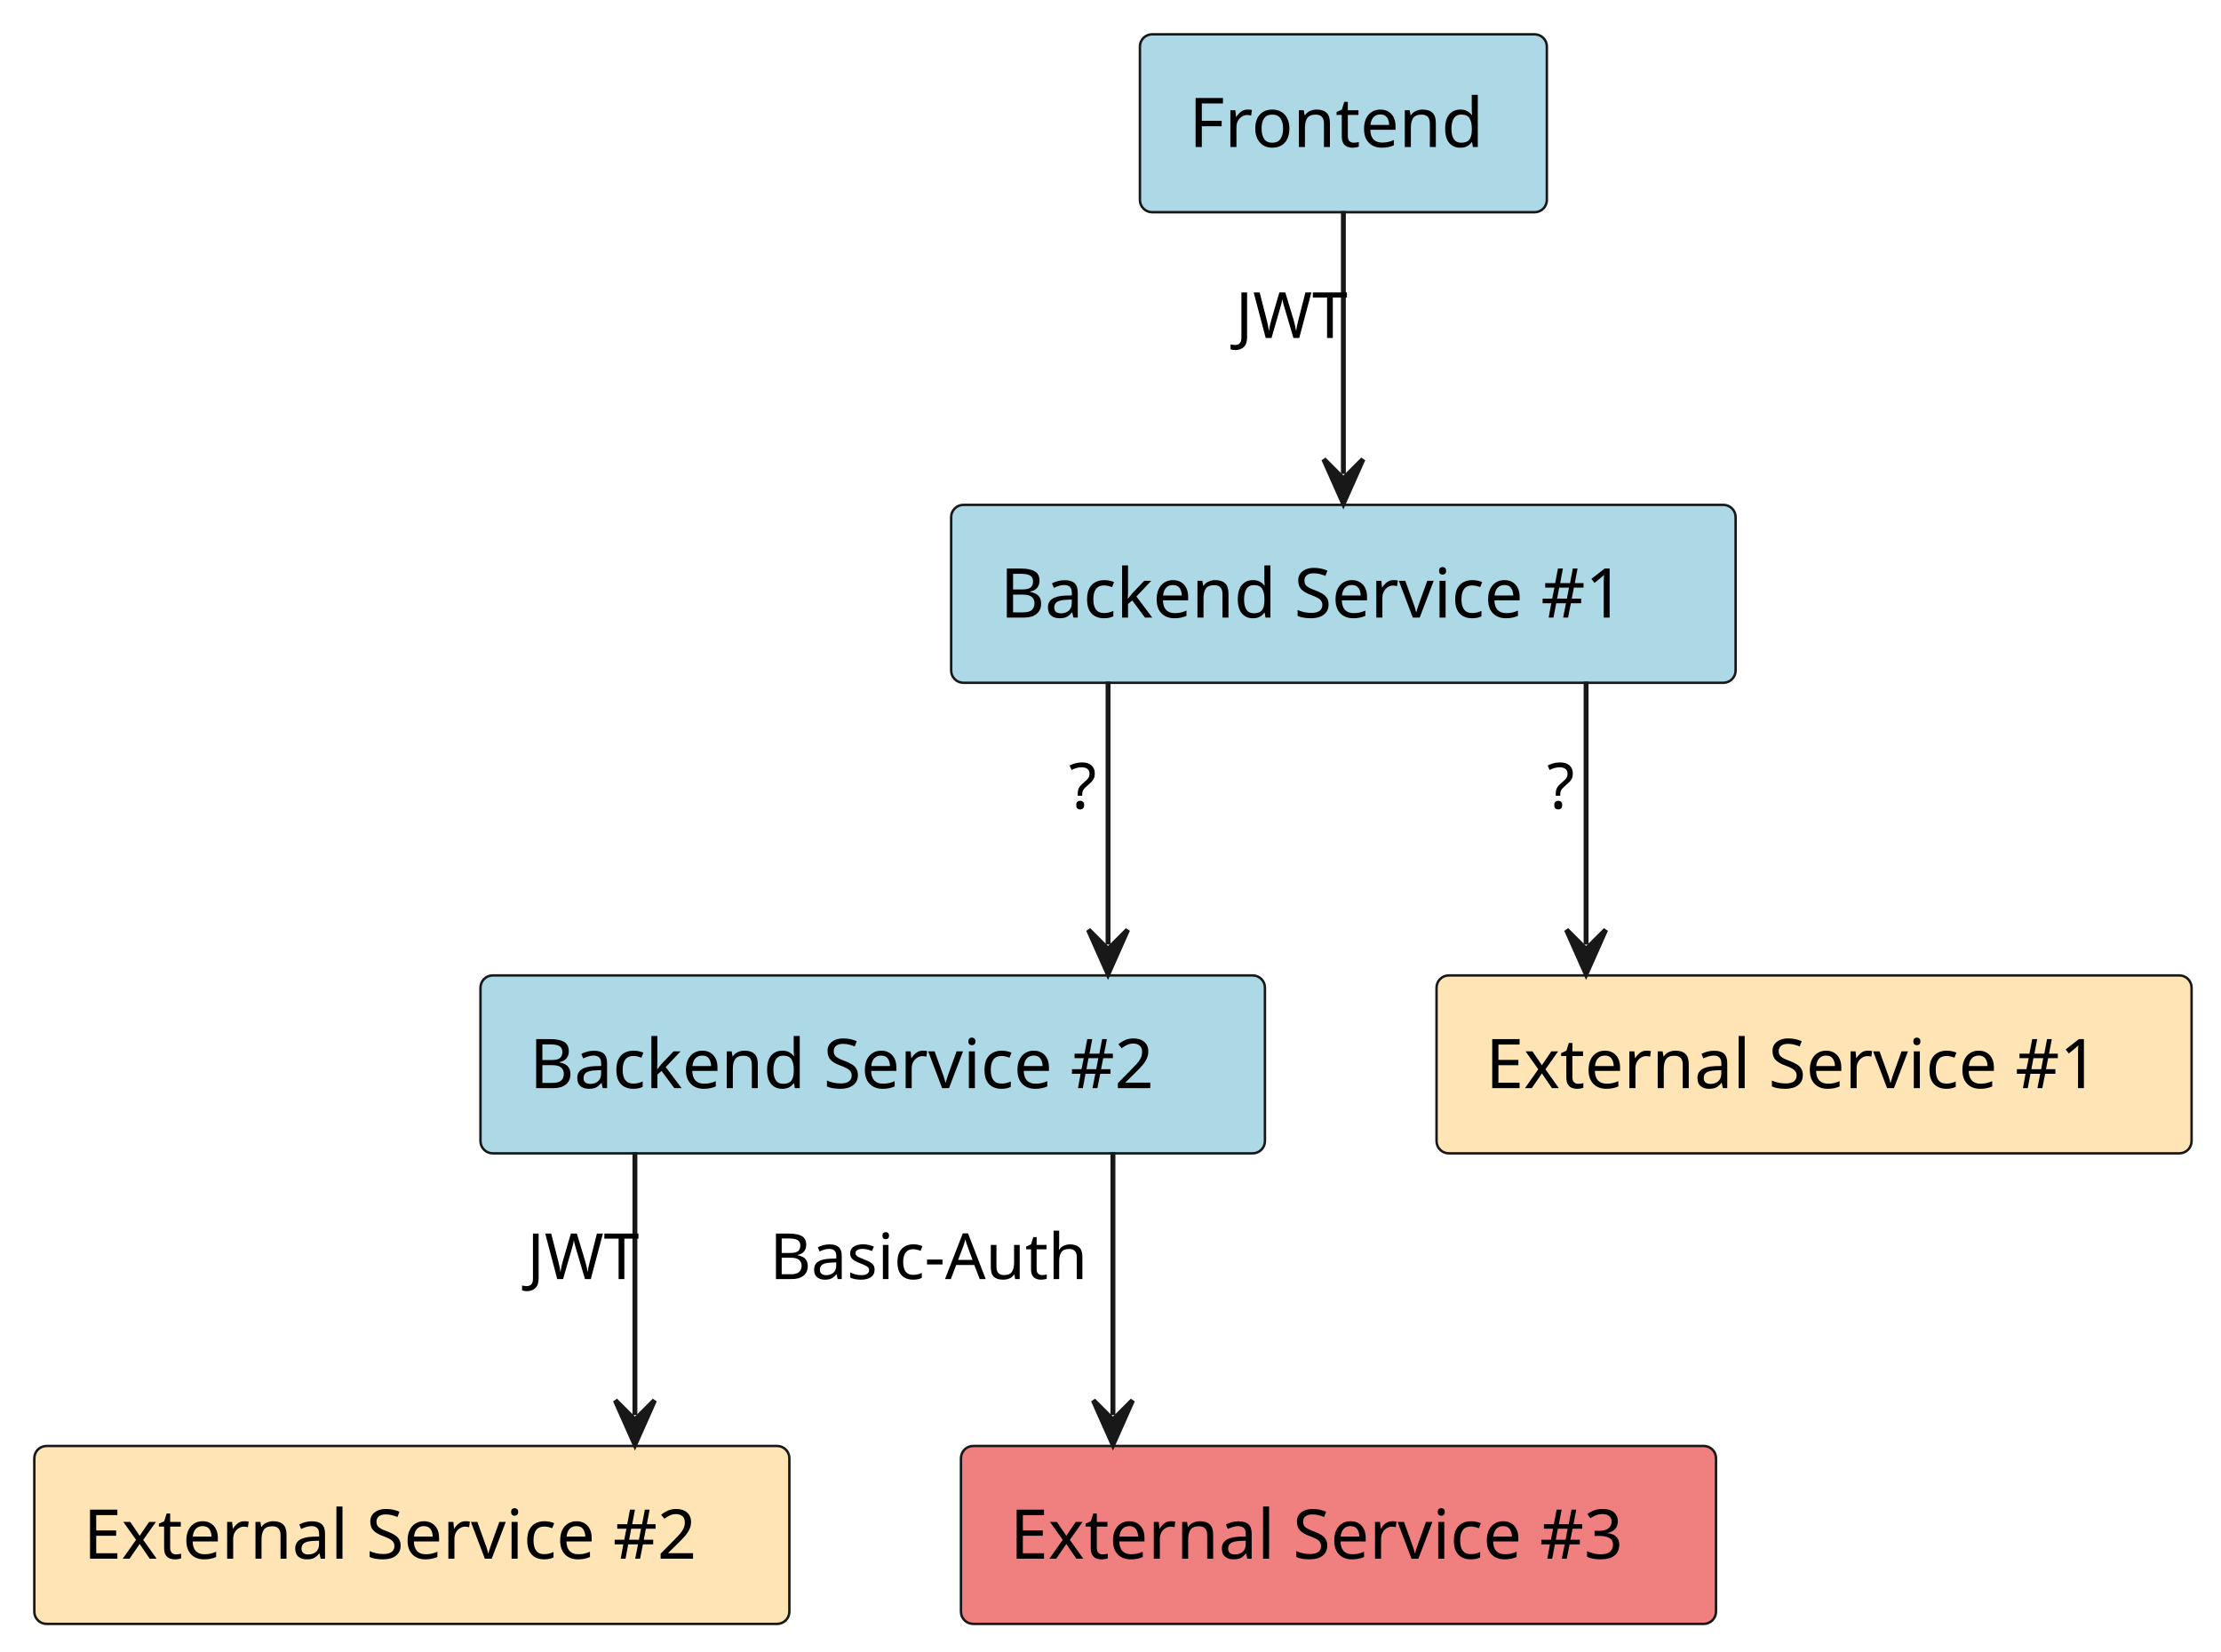
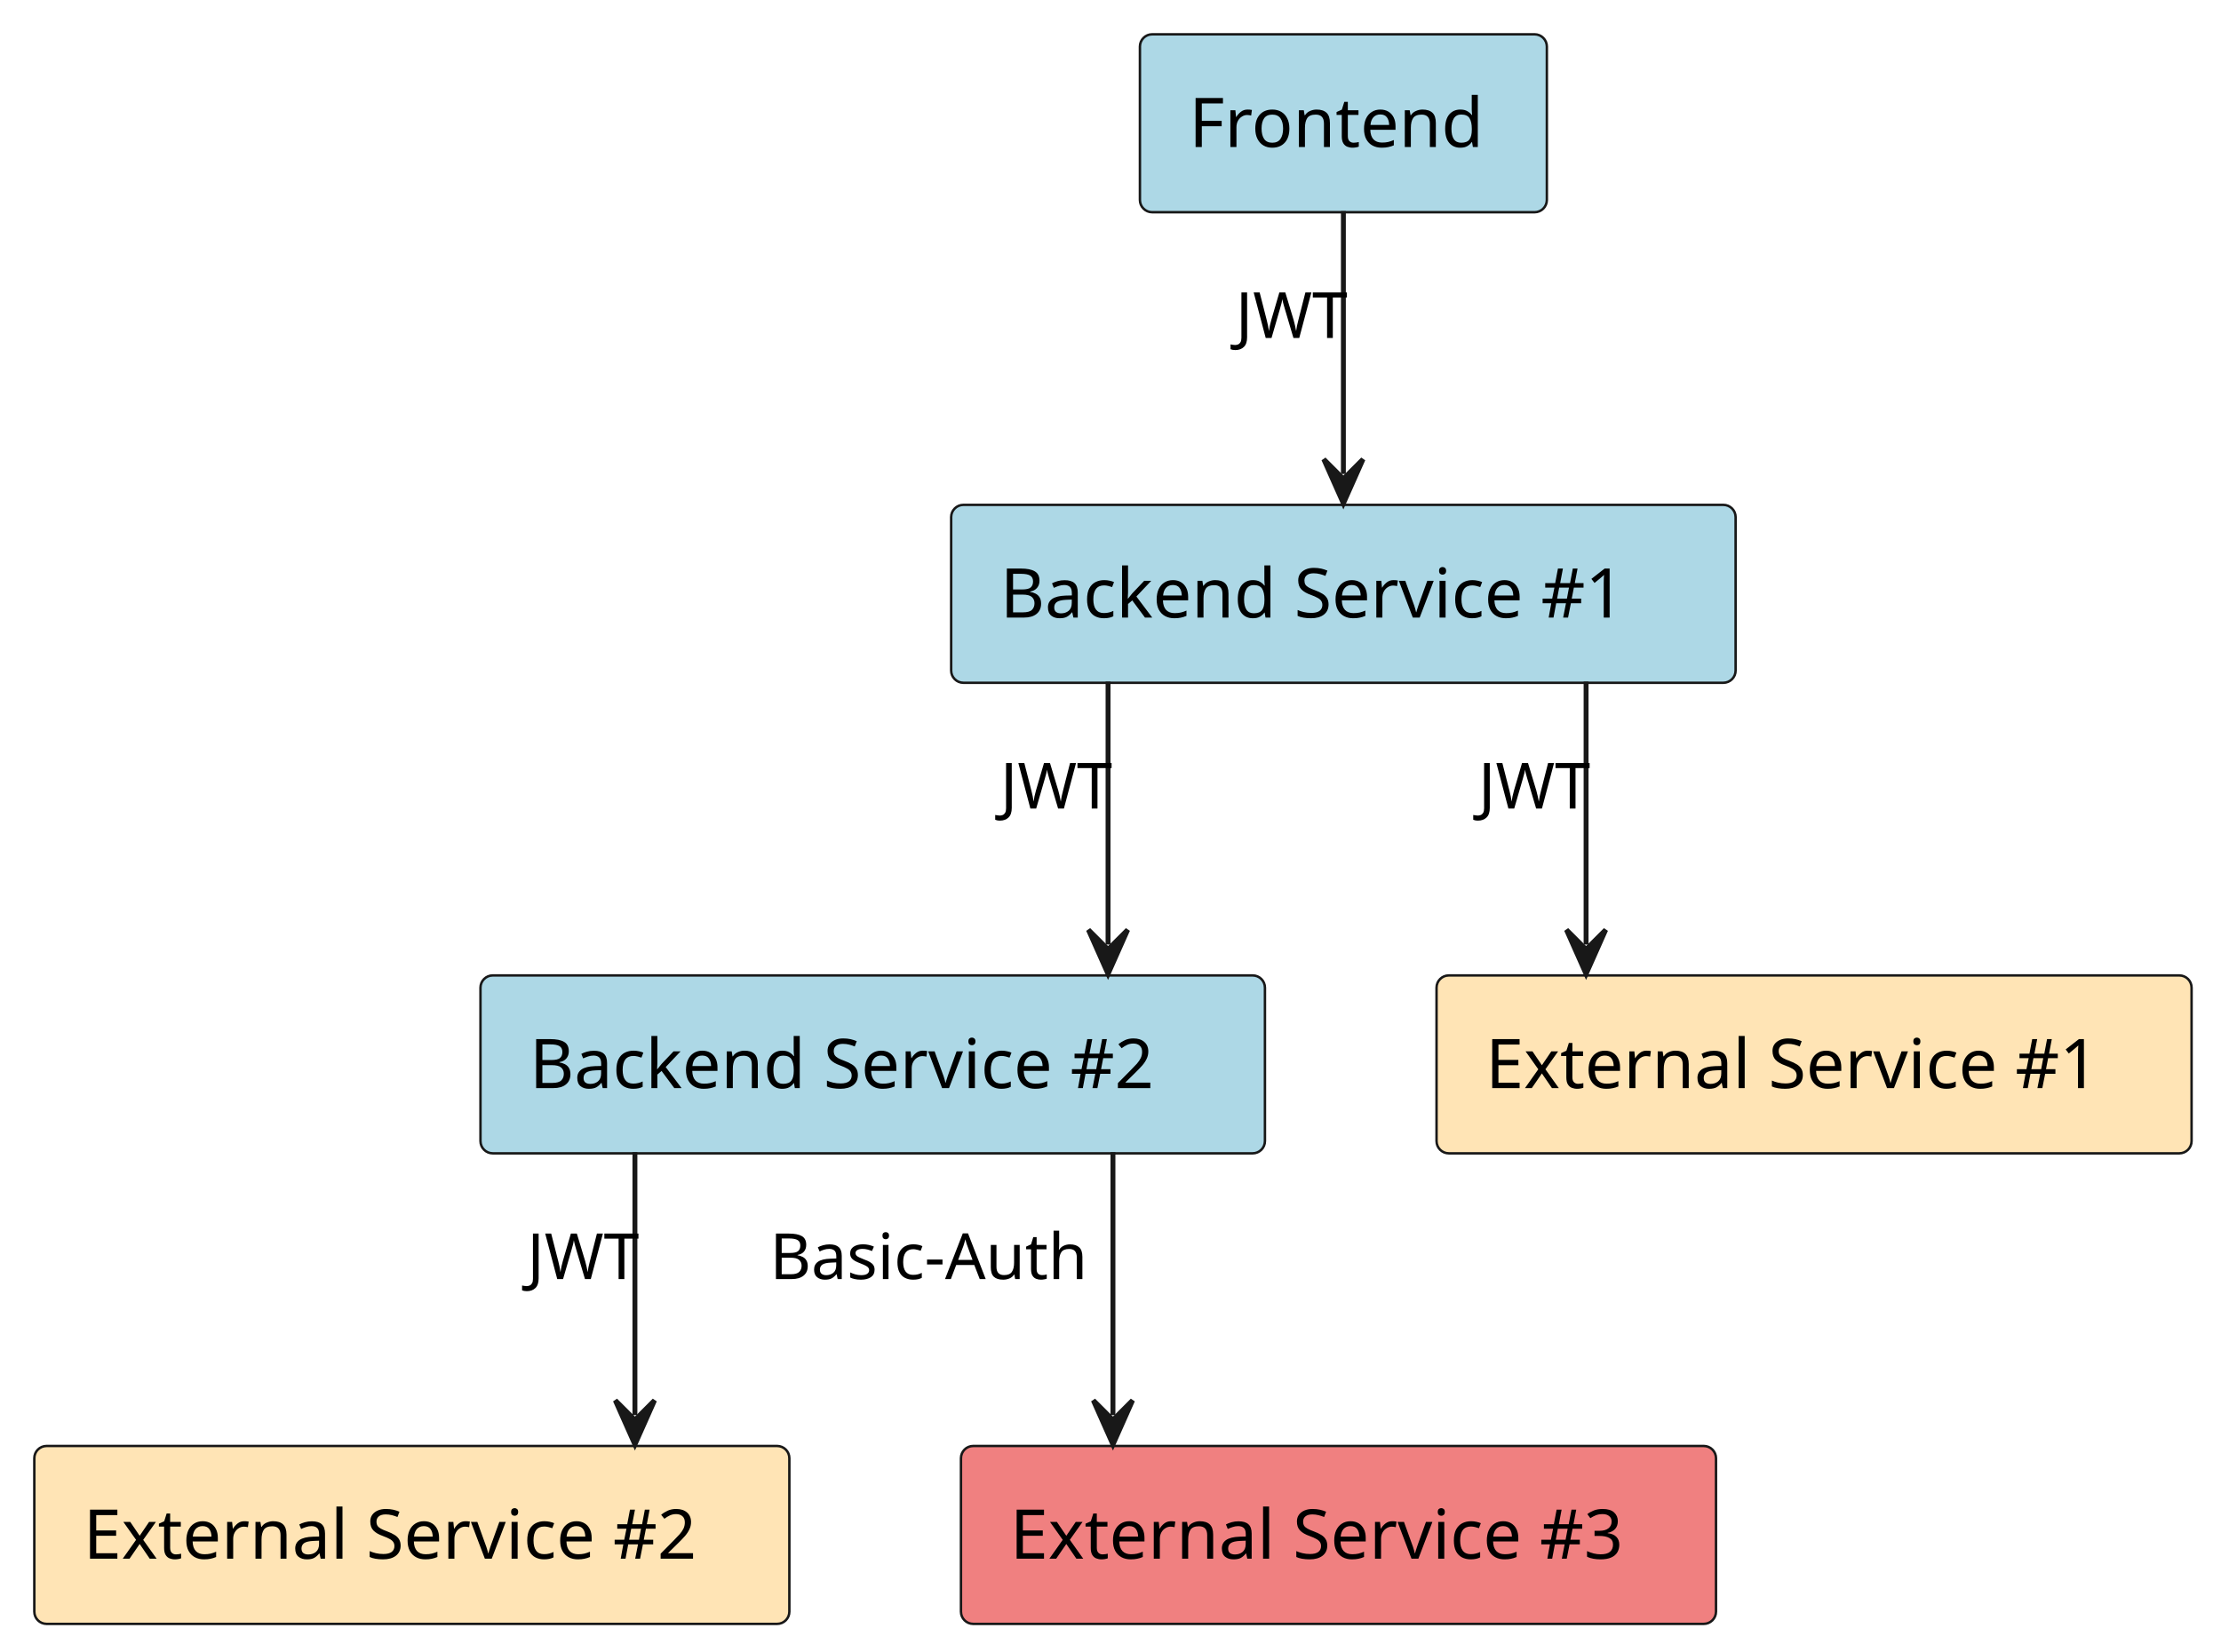
<svg xmlns="http://www.w3.org/2000/svg" contentStyleType="text/css" height="337px" preserveAspectRatio="none" style="width:453px;height:337px;background:#FFFFFF;" version="1.1" viewBox="0 0 453 337" width="453px" zoomAndPan="magnify">
  <defs />
  <g>
    <g id="elem_platform__application__backend_service_1">
      <rect fill="#ADD8E6" height="36.297" rx="2.5" ry="2.5" style="stroke:#181818;stroke-width:0.5;" width="160" x="194" y="103" />
      <text fill="#000000" font-family="sans-serif" font-size="14" lengthAdjust="spacing" textLength="140" x="204" y="125.995">Backend Service #1</text>
    </g>
    <g id="elem_platform__application__backend_service_2">
      <rect fill="#ADD8E6" height="36.297" rx="2.5" ry="2.5" style="stroke:#181818;stroke-width:0.5;" width="160" x="98" y="199" />
      <text fill="#000000" font-family="sans-serif" font-size="14" lengthAdjust="spacing" textLength="140" x="108" y="221.995">Backend Service #2</text>
    </g>
    <g id="elem_platform__application__frontend">
      <rect fill="#ADD8E6" height="36.297" rx="2.5" ry="2.5" style="stroke:#181818;stroke-width:0.5;" width="83" x="232.5" y="7" />
      <text fill="#000000" font-family="sans-serif" font-size="14" lengthAdjust="spacing" textLength="63" x="242.5" y="29.995">Frontend</text>
    </g>
    <g id="elem_platform__external_service_1">
      <rect fill="#FFE4B5" height="36.297" rx="2.5" ry="2.5" style="stroke:#181818;stroke-width:0.5;" width="154" x="293" y="199" />
      <text fill="#000000" font-family="sans-serif" font-size="14" lengthAdjust="spacing" textLength="134" x="303" y="221.995">External Service #1</text>
    </g>
    <g id="elem_platform__external_service_2">
      <rect fill="#FFE4B5" height="36.297" rx="2.5" ry="2.5" style="stroke:#181818;stroke-width:0.5;" width="154" x="7" y="295" />
      <text fill="#000000" font-family="sans-serif" font-size="14" lengthAdjust="spacing" textLength="134" x="17" y="317.995">External Service #2</text>
    </g>
    <g id="elem_other_project__external_service_3">
      <rect fill="#F08080" height="36.297" rx="2.5" ry="2.5" style="stroke:#181818;stroke-width:0.5;" width="154" x="196" y="295" />
      <text fill="#000000" font-family="sans-serif" font-size="14" lengthAdjust="spacing" textLength="134" x="206" y="317.995">External Service #3</text>
    </g>
+     <g id="link_platform__application__backend_service_1_platform__application__backend_service_2">
+       <path d="M226,139.06 C226,156.11 226,175.56 226,192.7 " fill="none" id="platform__application__backend_service_1-to-platform__application__backend_service_2" style="stroke:#181818;stroke-width:1.0;" />
+       <polygon fill="#181818" points="226,198.7,230,189.7,226,193.7,222,189.7,226,198.7" style="stroke:#181818;stroke-width:1.0;" />
+       <text fill="#000000" font-family="sans-serif" font-size="13" lengthAdjust="spacing" textLength="21" x="204" y="164.947">JWT</text>
+     </g>
    <g id="link_platform__application__backend_service_1_platform__external_service_1">
      <path d="M323.5,139.06 C323.5,156.11 323.5,175.56 323.5,192.7 " fill="none" id="platform__application__backend_service_1-to-platform__external_service_1" style="stroke:#181818;stroke-width:1.0;" />
      <polygon fill="#181818" points="323.5,198.7,327.5,189.7,323.5,193.7,319.5,189.7,323.5,198.7" style="stroke:#181818;stroke-width:1.0;" />
-       <text fill="#000000" font-family="sans-serif" font-size="13" lengthAdjust="spacing" textLength="7" x="315.5" y="164.947">?</text>
-     </g>
-     <g id="link_platform__application__backend_service_1_platform__application__backend_service_2">
-       <path d="M226,139.06 C226,156.11 226,175.56 226,192.7 " fill="none" id="platform__application__backend_service_1-to-platform__application__backend_service_2" style="stroke:#181818;stroke-width:1.0;" />
-       <polygon fill="#181818" points="226,198.7,230,189.7,226,193.7,222,189.7,226,198.7" style="stroke:#181818;stroke-width:1.0;" />
-       <text fill="#000000" font-family="sans-serif" font-size="13" lengthAdjust="spacing" textLength="7" x="218" y="164.947">?</text>
+       <text fill="#000000" font-family="sans-serif" font-size="13" lengthAdjust="spacing" textLength="21" x="301.5" y="164.947">JWT</text>
    </g>
    <g id="link_platform__application__backend_service_2_platform__external_service_2">
      <path d="M129.5,235.06 C129.5,252.11 129.5,271.56 129.5,288.7 " fill="none" id="platform__application__backend_service_2-to-platform__external_service_2" style="stroke:#181818;stroke-width:1.0;" />
      <polygon fill="#181818" points="129.5,294.7,133.5,285.7,129.5,289.7,125.5,285.7,129.5,294.7" style="stroke:#181818;stroke-width:1.0;" />
      <text fill="#000000" font-family="sans-serif" font-size="13" lengthAdjust="spacing" textLength="21" x="107.5" y="260.947">JWT</text>
    </g>
    <g id="link_platform__application__backend_service_2_other_project__external_service_3">
      <path d="M227,235.06 C227,252.11 227,271.56 227,288.7 " fill="none" id="platform__application__backend_service_2-to-other_project__external_service_3" style="stroke:#181818;stroke-width:1.0;" />
      <polygon fill="#181818" points="227,294.7,231,285.7,227,289.7,223,285.7,227,294.7" style="stroke:#181818;stroke-width:1.0;" />
      <text fill="#000000" font-family="sans-serif" font-size="13" lengthAdjust="spacing" textLength="69" x="157" y="260.947">Basic-Auth</text>
    </g>
    <g id="link_platform__application__frontend_platform__application__backend_service_1">
      <path d="M274,43.06 C274,60.11 274,79.56 274,96.7 " fill="none" id="platform__application__frontend-to-platform__application__backend_service_1" style="stroke:#181818;stroke-width:1.0;" />
      <polygon fill="#181818" points="274,102.7,278,93.7,274,97.7,270,93.7,274,102.7" style="stroke:#181818;stroke-width:1.0;" />
      <text fill="#000000" font-family="sans-serif" font-size="13" lengthAdjust="spacing" textLength="21" x="252" y="68.947">JWT</text>
    </g>
  </g>
</svg>
